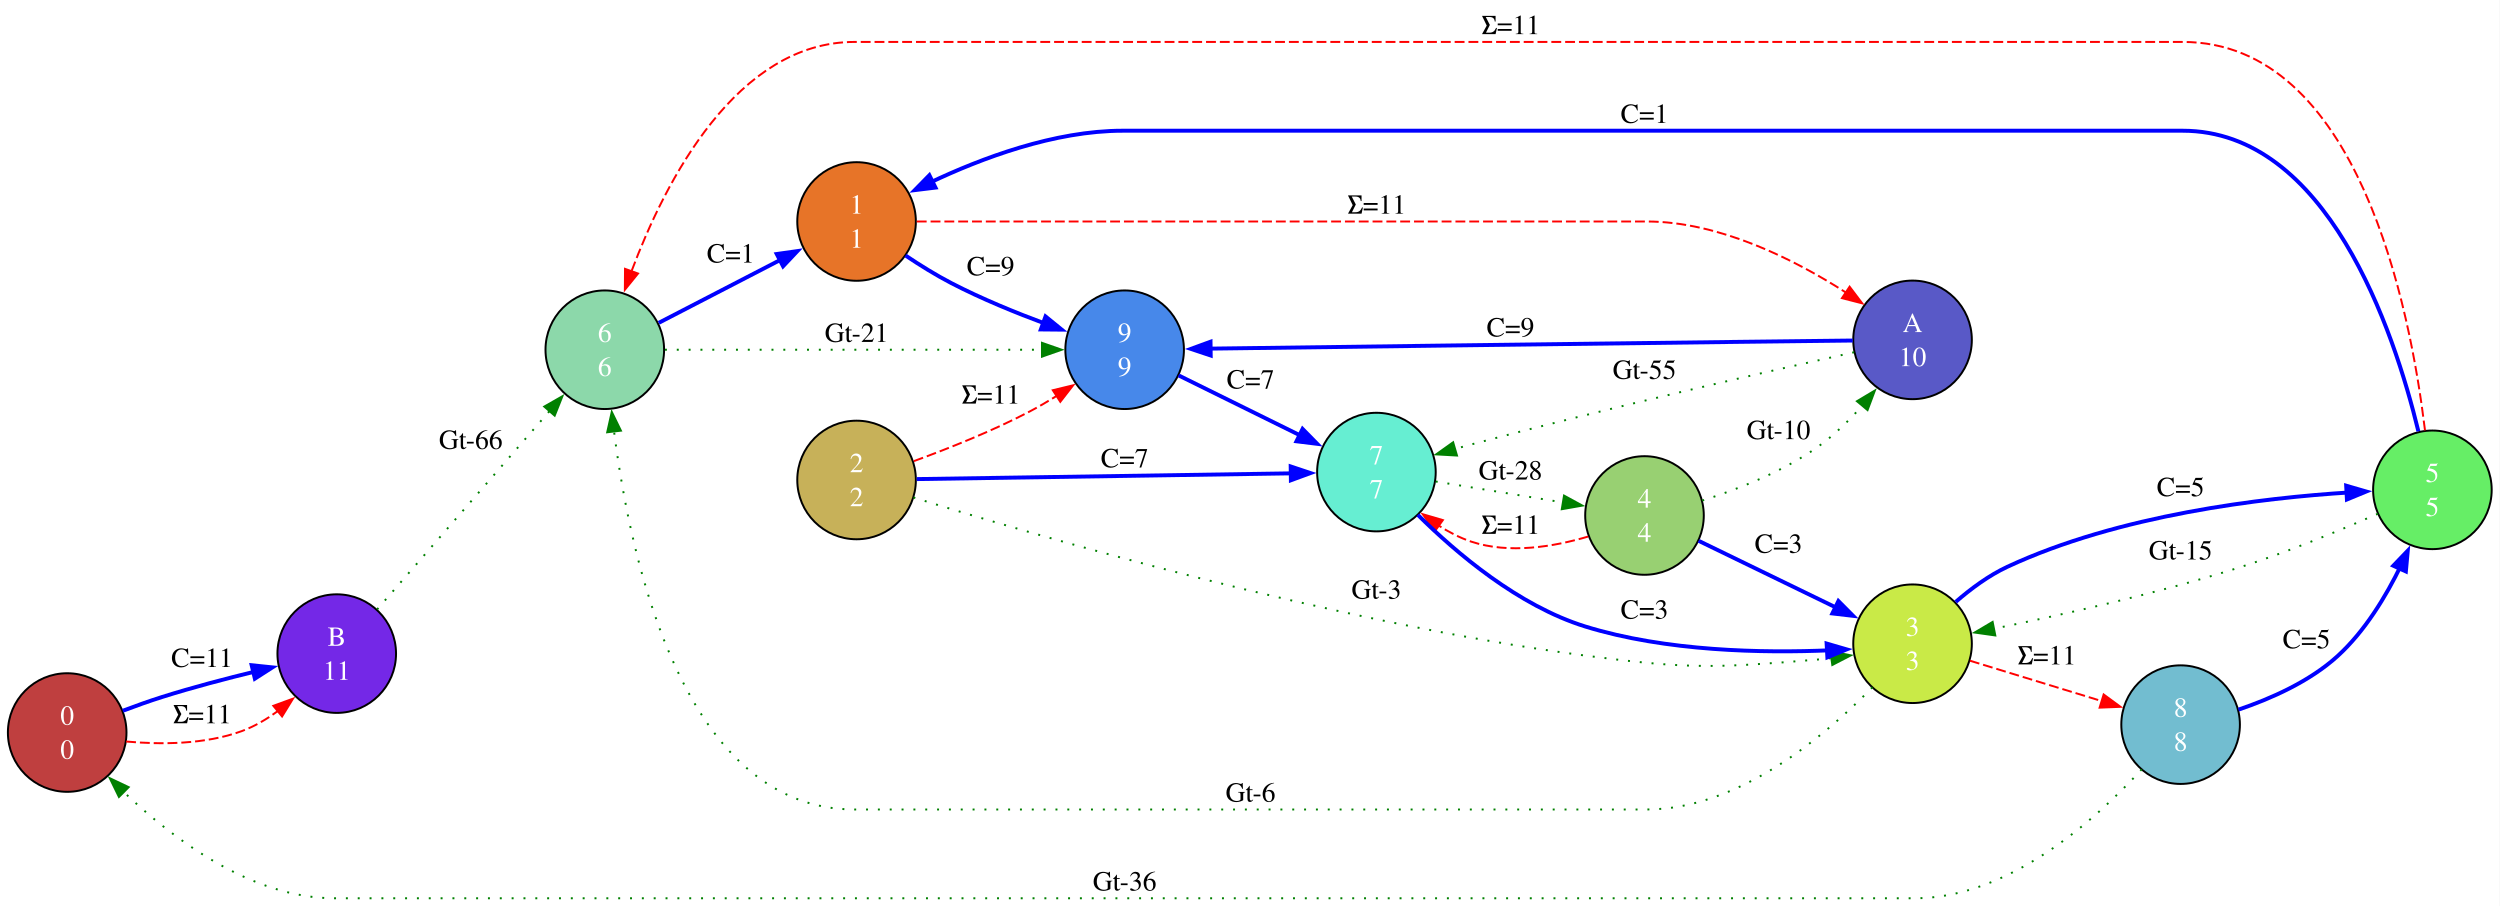
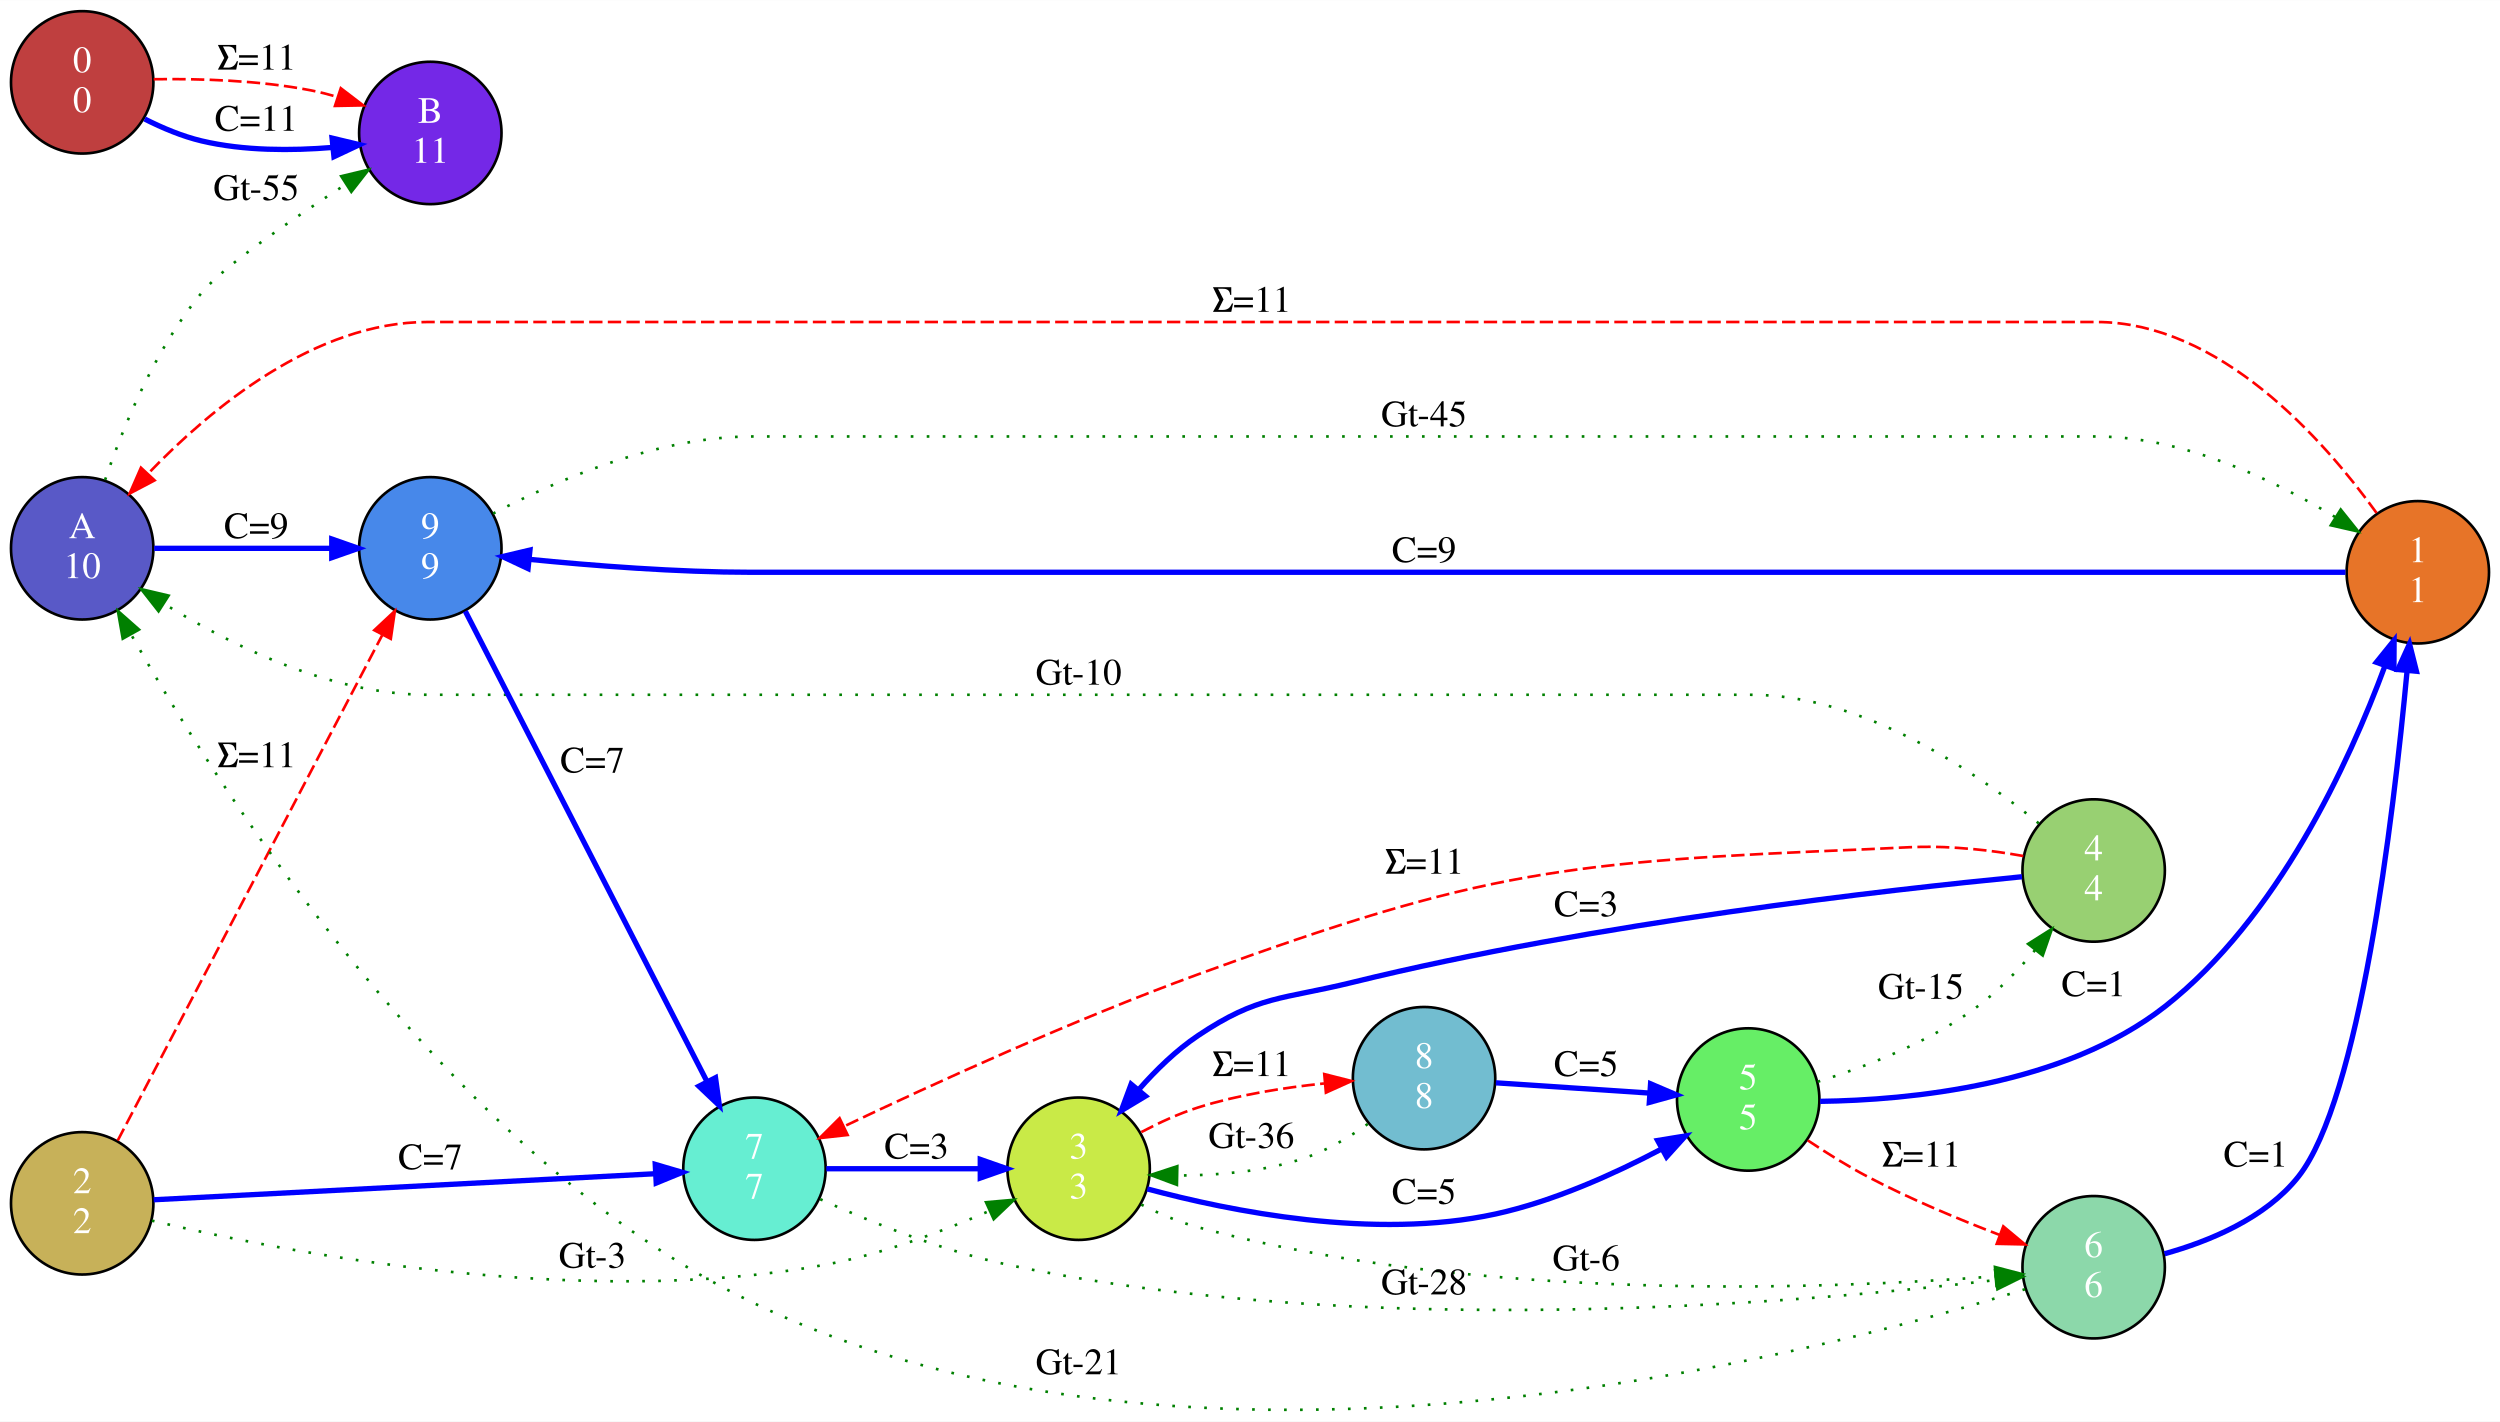
- <svg xmlns="http://www.w3.org/2000/svg" width="1267pt" height="459pt" viewBox="0.00 0.00 1267.00 459.00">
-   <g id="graph0" class="graph" transform="scale(1 1) rotate(0) translate(4 455.25)">
-     <polygon fill="white" stroke="none" points="-4,4 -4,-455.25 1262.79,-455.25 1262.79,4 -4,4" />
+ <svg xmlns="http://www.w3.org/2000/svg" width="939pt" height="534pt" viewBox="0.00 0.00 938.92 533.83">
+   <g id="graph0" class="graph" transform="scale(1 1) rotate(0) translate(4 529.83)">
+     <polygon fill="white" stroke="transparent" points="-4,4 -4,-529.83 934.92,-529.83 934.92,4 -4,4" />
    <g id="node1" class="node">
-       <ellipse fill="#bf3f3f" stroke="black" cx="30.05" cy="-84" rx="30.05" ry="30.05" />
-       <text xml:space="preserve" text-anchor="middle" x="30.05" y="-87.95" font-family="Times,serif" font-size="14.00" fill="white">0</text>
-       <text xml:space="preserve" text-anchor="middle" x="30.05" y="-70.7" font-family="Times,serif" font-size="14.00" fill="white">0</text>
+       <ellipse fill="#bf3f3f" stroke="black" cx="26.87" cy="-498.96" rx="26.74" ry="26.74" />
+       <text text-anchor="middle" x="26.87" y="-502.76" font-family="Times,serif" font-size="14.00" fill="white">0</text>
+       <text text-anchor="middle" x="26.87" y="-487.76" font-family="Times,serif" font-size="14.00" fill="white">0</text>
    </g>
    <g id="node12" class="node">
-       <ellipse fill="#7428e7" stroke="black" cx="166.66" cy="-124" rx="30.05" ry="30.05" />
-       <text xml:space="preserve" text-anchor="middle" x="166.66" y="-127.95" font-family="Times,serif" font-size="14.00" fill="white">B</text>
-       <text xml:space="preserve" text-anchor="middle" x="166.66" y="-110.7" font-family="Times,serif" font-size="14.00" fill="white">11</text>
+       <ellipse fill="#7428e7" stroke="black" cx="157.61" cy="-479.96" rx="26.74" ry="26.74" />
+       <text text-anchor="middle" x="157.61" y="-483.76" font-family="Times,serif" font-size="14.00" fill="white">B</text>
+       <text text-anchor="middle" x="157.61" y="-468.76" font-family="Times,serif" font-size="14.00" fill="white">11</text>
    </g>
    <g id="edge1" class="edge">
-       <path fill="none" stroke="red" stroke-dasharray="5,2" d="M59.92,-79.45C77.42,-77.85 99.91,-77.89 118.6,-84.75 125,-87.1 131.14,-90.73 136.76,-94.85" />
-       <polygon fill="red" stroke="red" points="134.53,-97.55 144.49,-101.17 138.95,-92.13 134.53,-97.55" />
-       <text xml:space="preserve" text-anchor="middle" x="98.35" y="-88.7" font-family="Times,serif" font-size="14.00">Σ=11</text>
+       <path fill="none" stroke="red" stroke-dasharray="5,2" d="M53.73,-500.13C70.67,-500.39 93.2,-499.77 112.74,-495.96 116,-495.32 119.35,-494.48 122.66,-493.51" />
+       <polygon fill="red" stroke="red" points="123.99,-496.76 132.4,-490.32 121.81,-490.11 123.99,-496.76" />
+       <text text-anchor="middle" x="92.24" y="-503.76" font-family="Times,serif" font-size="14.00">Σ=11</text>
    </g>
    <g id="edge7" class="edge">
-       <path fill="none" stroke="blue" stroke-width="2" d="M58.23,-95.03C64.69,-97.47 71.6,-99.95 78.1,-102 93.59,-106.89 110.88,-111.42 125.97,-115.09" />
-       <polygon fill="blue" stroke="blue" stroke-width="2" points="123.54,-118.11 134.08,-117.02 125.16,-111.3 123.54,-118.11" />
-       <text xml:space="preserve" text-anchor="middle" x="98.35" y="-117.22" font-family="Times,serif" font-size="14.00">C=11</text>
+       <path fill="none" stroke="blue" stroke-width="2" d="M50.33,-485.2C56.98,-481.83 64.44,-478.69 71.74,-476.96 87.59,-473.21 105.57,-473.25 120.89,-474.52" />
+       <polygon fill="blue" stroke="blue" stroke-width="2" points="120.71,-478.02 131.01,-475.56 121.42,-471.05 120.71,-478.02" />
+       <text text-anchor="middle" x="92.24" y="-480.76" font-family="Times,serif" font-size="14.00">C=11</text>
    </g>
    <g id="node2" class="node">
-       <ellipse fill="#e77428" stroke="black" cx="430.11" cy="-343" rx="30.05" ry="30.05" />
-       <text xml:space="preserve" text-anchor="middle" x="430.11" y="-346.95" font-family="Times,serif" font-size="14.00" fill="white">1</text>
-       <text xml:space="preserve" text-anchor="middle" x="430.11" y="-329.7" font-family="Times,serif" font-size="14.00" fill="white">1</text>
+       <ellipse fill="#e77428" stroke="black" cx="904.05" cy="-314.96" rx="26.74" ry="26.74" />
+       <text text-anchor="middle" x="904.05" y="-318.76" font-family="Times,serif" font-size="14.00" fill="white">1</text>
+       <text text-anchor="middle" x="904.05" y="-303.76" font-family="Times,serif" font-size="14.00" fill="white">1</text>
    </g>
    <g id="node10" class="node">
-       <ellipse fill="#4788ea" stroke="black" cx="565.97" cy="-278" rx="30.05" ry="30.05" />
-       <text xml:space="preserve" text-anchor="middle" x="565.97" y="-281.95" font-family="Times,serif" font-size="14.00" fill="white">9</text>
-       <text xml:space="preserve" text-anchor="middle" x="565.97" y="-264.7" font-family="Times,serif" font-size="14.00" fill="white">9</text>
+       <ellipse fill="#4788ea" stroke="black" cx="157.61" cy="-323.96" rx="26.74" ry="26.74" />
+       <text text-anchor="middle" x="157.61" y="-327.76" font-family="Times,serif" font-size="14.00" fill="white">9</text>
+       <text text-anchor="middle" x="157.61" y="-312.76" font-family="Times,serif" font-size="14.00" fill="white">9</text>
    </g>
    <g id="edge8" class="edge">
-       <path fill="none" stroke="blue" stroke-width="2" d="M454.93,-325.75C462.19,-320.88 470.33,-315.81 478.17,-311.75 493.41,-303.84 510.95,-296.69 526.25,-291.02" />
-       <polygon fill="blue" stroke="blue" stroke-width="2" points="525.87,-294.88 534.09,-288.19 523.49,-288.29 525.87,-294.88" />
-       <text xml:space="preserve" text-anchor="middle" x="498.04" y="-315.7" font-family="Times,serif" font-size="14.00">C=9</text>
+       <path fill="none" stroke="blue" stroke-width="2" d="M876.89,-314.96C852.63,-314.96 815.53,-314.96 783.31,-314.96 278.35,-314.96 278.35,-314.96 278.35,-314.96 250.2,-314.96 218.44,-317.46 194.7,-319.83" />
+       <polygon fill="blue" stroke="blue" stroke-width="2" points="194.32,-316.35 184.73,-320.86 195.04,-323.31 194.32,-316.35" />
+       <text text-anchor="middle" x="530.83" y="-318.76" font-family="Times,serif" font-size="14.00">C=9</text>
    </g>
    <g id="node11" class="node">
-       <ellipse fill="#5959c7" stroke="black" cx="965.28" cy="-283" rx="30.05" ry="30.05" />
-       <text xml:space="preserve" text-anchor="middle" x="965.28" y="-286.95" font-family="Times,serif" font-size="14.00" fill="white">A</text>
-       <text xml:space="preserve" text-anchor="middle" x="965.28" y="-269.7" font-family="Times,serif" font-size="14.00" fill="white">10</text>
+       <ellipse fill="#5959c7" stroke="black" cx="26.87" cy="-323.96" rx="26.74" ry="26.74" />
+       <text text-anchor="middle" x="26.87" y="-327.76" font-family="Times,serif" font-size="14.00" fill="white">A</text>
+       <text text-anchor="middle" x="26.87" y="-312.76" font-family="Times,serif" font-size="14.00" fill="white">10</text>
    </g>
    <g id="edge2" class="edge">
-       <path fill="none" stroke="red" stroke-dasharray="5,2" d="M460.62,-343C487.74,-343 529.06,-343 564.97,-343 564.97,-343 564.97,-343 830.43,-343 867.46,-343 905.61,-323.64 931.66,-306.91" />
-       <polygon fill="red" stroke="red" points="933.38,-309.97 939.77,-301.52 929.5,-304.15 933.38,-309.97" />
-       <text xml:space="preserve" text-anchor="middle" x="693.57" y="-346.95" font-family="Times,serif" font-size="14.00">Σ=11</text>
+       <path fill="none" stroke="red" stroke-dasharray="5,2" d="M888.56,-337.24C868.53,-365.03 829.56,-408.96 783.31,-408.96 156.61,-408.96 156.61,-408.96 156.61,-408.96 114.38,-408.96 75.33,-376.71 51.56,-351.94" />
+       <polygon fill="red" stroke="red" points="54.06,-349.48 44.69,-344.54 48.93,-354.25 54.06,-349.48" />
+       <text text-anchor="middle" x="465.96" y="-412.76" font-family="Times,serif" font-size="14.00">Σ=11</text>
    </g>
    <g id="node3" class="node">
-       <ellipse fill="#c7b159" stroke="black" cx="430.11" cy="-212" rx="30.05" ry="30.05" />
-       <text xml:space="preserve" text-anchor="middle" x="430.11" y="-215.95" font-family="Times,serif" font-size="14.00" fill="white">2</text>
-       <text xml:space="preserve" text-anchor="middle" x="430.11" y="-198.7" font-family="Times,serif" font-size="14.00" fill="white">2</text>
+       <ellipse fill="#c7b159" stroke="black" cx="26.87" cy="-77.96" rx="26.74" ry="26.74" />
+       <text text-anchor="middle" x="26.87" y="-81.76" font-family="Times,serif" font-size="14.00" fill="white">2</text>
+       <text text-anchor="middle" x="26.87" y="-66.76" font-family="Times,serif" font-size="14.00" fill="white">2</text>
    </g>
    <g id="node4" class="node">
-       <ellipse fill="#c9ea47" stroke="black" cx="965.28" cy="-129" rx="30.05" ry="30.05" />
-       <text xml:space="preserve" text-anchor="middle" x="965.28" y="-132.95" font-family="Times,serif" font-size="14.00" fill="white">3</text>
-       <text xml:space="preserve" text-anchor="middle" x="965.28" y="-115.7" font-family="Times,serif" font-size="14.00" fill="white">3</text>
+       <ellipse fill="#c9ea47" stroke="black" cx="401.09" cy="-90.96" rx="26.74" ry="26.74" />
+       <text text-anchor="middle" x="401.09" y="-94.76" font-family="Times,serif" font-size="14.00" fill="white">3</text>
+       <text text-anchor="middle" x="401.09" y="-79.76" font-family="Times,serif" font-size="14.00" fill="white">3</text>
    </g>
    <g id="edge18" class="edge">
-       <path fill="none" stroke="green" stroke-dasharray="1,5" d="M458.91,-203.14C519.82,-184.19 669.94,-140.1 799.37,-123 851.31,-116.14 865.03,-116.59 917.23,-121 919.55,-121.2 921.93,-121.45 924.33,-121.73" />
-       <polygon fill="green" stroke="green" points="923.62,-125.17 934.02,-123.11 924.61,-118.24 923.62,-125.17" />
-       <text xml:space="preserve" text-anchor="middle" x="693.57" y="-151.83" font-family="Times,serif" font-size="14.00">Gt-3</text>
+       <path fill="none" stroke="green" stroke-dasharray="1,5" d="M53.04,-71.46C102.14,-59.76 213.96,-37.87 306.22,-54.96 327.36,-58.87 349.89,-67.36 367.58,-75.11" />
+       <polygon fill="green" stroke="green" points="366.32,-78.37 376.87,-79.3 369.2,-72 366.32,-78.37" />
+       <text text-anchor="middle" x="218.48" y="-53.76" font-family="Times,serif" font-size="14.00">Gt-3</text>
    </g>
    <g id="node8" class="node">
-       <ellipse fill="#66eed2" stroke="black" cx="693.57" cy="-216" rx="30.05" ry="30.05" />
-       <text xml:space="preserve" text-anchor="middle" x="693.57" y="-219.95" font-family="Times,serif" font-size="14.00" fill="white">7</text>
-       <text xml:space="preserve" text-anchor="middle" x="693.57" y="-202.7" font-family="Times,serif" font-size="14.00" fill="white">7</text>
+       <ellipse fill="#66eed2" stroke="black" cx="279.35" cy="-90.96" rx="26.74" ry="26.74" />
+       <text text-anchor="middle" x="279.35" y="-94.76" font-family="Times,serif" font-size="14.00" fill="white">7</text>
+       <text text-anchor="middle" x="279.35" y="-79.76" font-family="Times,serif" font-size="14.00" fill="white">7</text>
    </g>
    <g id="edge9" class="edge">
-       <path fill="none" stroke="blue" stroke-width="2" d="M460.6,-212.45C507.41,-213.17 598.84,-214.57 651.86,-215.38" />
-       <polygon fill="blue" stroke="blue" stroke-width="2" points="650.12,-218.85 660.17,-215.5 650.22,-211.85 650.12,-218.85" />
-       <text xml:space="preserve" text-anchor="middle" x="565.97" y="-218.41" font-family="Times,serif" font-size="14.00">C=7</text>
+       <path fill="none" stroke="blue" stroke-width="2" d="M53.73,-79.3C98.54,-81.63 190.73,-86.41 241.97,-89.07" />
+       <polygon fill="blue" stroke="blue" stroke-width="2" points="242.09,-92.58 252.25,-89.6 242.45,-85.59 242.09,-92.58" />
+       <text text-anchor="middle" x="157.61" y="-90.76" font-family="Times,serif" font-size="14.00">C=7</text>
    </g>
    <g id="edge3" class="edge">
-       <path fill="none" stroke="red" stroke-dasharray="5,2" d="M459.13,-221.55C476.46,-227.86 498.95,-236.79 517.92,-246.75 522.43,-249.12 527.06,-251.82 531.56,-254.62" />
-       <polygon fill="red" stroke="red" points="529.56,-257.49 539.86,-259.98 533.36,-251.61 529.56,-257.49" />
-       <text xml:space="preserve" text-anchor="middle" x="498.04" y="-250.7" font-family="Times,serif" font-size="14.00">Σ=11</text>
+       <path fill="none" stroke="red" stroke-dasharray="5,2" d="M40.21,-101.55C63.33,-145.72 113.19,-240.99 139.52,-291.3" />
+       <polygon fill="red" stroke="red" points="136.57,-293.21 144.3,-300.44 142.77,-289.96 136.57,-293.21" />
+       <text text-anchor="middle" x="92.24" y="-241.76" font-family="Times,serif" font-size="14.00">Σ=11</text>
    </g>
    <g id="node6" class="node">
-       <ellipse fill="#66ee66" stroke="black" cx="1228.74" cy="-207" rx="30.05" ry="30.05" />
-       <text xml:space="preserve" text-anchor="middle" x="1228.74" y="-210.95" font-family="Times,serif" font-size="14.00" fill="white">5</text>
-       <text xml:space="preserve" text-anchor="middle" x="1228.74" y="-193.7" font-family="Times,serif" font-size="14.00" fill="white">5</text>
+       <ellipse fill="#66ee66" stroke="black" cx="652.57" cy="-116.96" rx="26.74" ry="26.74" />
+       <text text-anchor="middle" x="652.57" y="-120.76" font-family="Times,serif" font-size="14.00" fill="white">5</text>
+       <text text-anchor="middle" x="652.57" y="-105.76" font-family="Times,serif" font-size="14.00" fill="white">5</text>
    </g>
    <g id="edge10" class="edge">
-       <path fill="none" stroke="blue" stroke-width="2" d="M987.16,-150.21C994.8,-156.86 1003.91,-163.61 1013.33,-168 1069.84,-194.33 1142.43,-202.92 1186.99,-205.7" />
-       <polygon fill="blue" stroke="blue" stroke-width="2" points="1185.04,-209.1 1195.21,-206.15 1185.42,-202.11 1185.04,-209.1" />
-       <text xml:space="preserve" text-anchor="middle" x="1101.13" y="-203.8" font-family="Times,serif" font-size="14.00">C=5</text>
+       <path fill="none" stroke="blue" stroke-width="2" d="M426.88,-83.38C457.8,-75.03 512.16,-64.03 557.7,-73.96 579.42,-78.7 602.13,-88.94 619.77,-98.24" />
+       <polygon fill="blue" stroke="blue" stroke-width="2" points="618.55,-101.56 629.01,-103.27 621.9,-95.41 618.55,-101.56" />
+       <text text-anchor="middle" x="530.83" y="-77.76" font-family="Times,serif" font-size="14.00">C=5</text>
    </g>
    <g id="node7" class="node">
-       <ellipse fill="#8cd8aa" stroke="black" cx="302.51" cy="-278" rx="30.05" ry="30.05" />
-       <text xml:space="preserve" text-anchor="middle" x="302.51" y="-281.95" font-family="Times,serif" font-size="14.00" fill="white">6</text>
-       <text xml:space="preserve" text-anchor="middle" x="302.51" y="-264.7" font-family="Times,serif" font-size="14.00" fill="white">6</text>
+       <ellipse fill="#8cd8aa" stroke="black" cx="782.31" cy="-53.96" rx="26.74" ry="26.74" />
+       <text text-anchor="middle" x="782.31" y="-57.76" font-family="Times,serif" font-size="14.00" fill="white">6</text>
+       <text text-anchor="middle" x="782.31" y="-42.76" font-family="Times,serif" font-size="14.00" fill="white">6</text>
    </g>
    <g id="edge19" class="edge">
-       <path fill="none" stroke="green" stroke-dasharray="1,5" d="M944.9,-106.93C920.79,-82.04 877.07,-45 830.43,-45 429.11,-45 429.11,-45 429.11,-45 343.06,-45 315.69,-169.67 307.2,-236.62" />
-       <polygon fill="green" stroke="green" points="303.73,-236.17 306.04,-246.51 310.68,-236.99 303.73,-236.17" />
-       <text xml:space="preserve" text-anchor="middle" x="629.77" y="-48.95" font-family="Times,serif" font-size="14.00">Gt-6</text>
+       <path fill="none" stroke="green" stroke-dasharray="1,5" d="M424.62,-77.49C431.27,-74.12 438.72,-70.91 445.96,-68.96 551.82,-40.44 683.18,-45.73 745.41,-50.55" />
+       <polygon fill="green" stroke="green" points="745.24,-54.05 755.49,-51.37 745.81,-47.07 745.24,-54.05" />
+       <text text-anchor="middle" x="591.7" y="-52.76" font-family="Times,serif" font-size="14.00">Gt-6</text>
    </g>
    <g id="node9" class="node">
-       <ellipse fill="#72bdd0" stroke="black" cx="1101.13" cy="-88" rx="30.05" ry="30.05" />
-       <text xml:space="preserve" text-anchor="middle" x="1101.13" y="-91.95" font-family="Times,serif" font-size="14.00" fill="white">8</text>
-       <text xml:space="preserve" text-anchor="middle" x="1101.13" y="-74.7" font-family="Times,serif" font-size="14.00" fill="white">8</text>
+       <ellipse fill="#72bdd0" stroke="black" cx="530.83" cy="-124.96" rx="26.74" ry="26.74" />
+       <text text-anchor="middle" x="530.83" y="-128.76" font-family="Times,serif" font-size="14.00" fill="white">8</text>
+       <text text-anchor="middle" x="530.83" y="-113.76" font-family="Times,serif" font-size="14.00" fill="white">8</text>
    </g>
    <g id="edge4" class="edge">
-       <path fill="none" stroke="red" stroke-dasharray="5,2" d="M994.34,-120.41C1013.79,-114.45 1039.95,-106.43 1061.39,-99.87" />
-       <polygon fill="red" stroke="red" points="1062.13,-103.3 1070.66,-97.03 1060.08,-96.61 1062.13,-103.3" />
-       <text xml:space="preserve" text-anchor="middle" x="1033.21" y="-118.52" font-family="Times,serif" font-size="14.00">Σ=11</text>
+       <path fill="none" stroke="red" stroke-dasharray="5,2" d="M424.65,-104.72C431.31,-108.24 438.75,-111.67 445.96,-113.96 461.06,-118.74 478.32,-121.44 493.24,-122.97" />
+       <polygon fill="red" stroke="red" points="493.35,-126.5 503.62,-123.89 493.97,-119.53 493.35,-126.5" />
+       <text text-anchor="middle" x="465.96" y="-125.76" font-family="Times,serif" font-size="14.00">Σ=11</text>
    </g>
    <g id="node5" class="node">
-       <ellipse fill="#98d072" stroke="black" cx="829.43" cy="-194" rx="30.05" ry="30.05" />
-       <text xml:space="preserve" text-anchor="middle" x="829.43" y="-197.95" font-family="Times,serif" font-size="14.00" fill="white">4</text>
-       <text xml:space="preserve" text-anchor="middle" x="829.43" y="-180.7" font-family="Times,serif" font-size="14.00" fill="white">4</text>
+       <ellipse fill="#98d072" stroke="black" cx="782.31" cy="-202.96" rx="26.74" ry="26.74" />
+       <text text-anchor="middle" x="782.31" y="-206.76" font-family="Times,serif" font-size="14.00" fill="white">4</text>
+       <text text-anchor="middle" x="782.31" y="-191.76" font-family="Times,serif" font-size="14.00" fill="white">4</text>
    </g>
    <g id="edge11" class="edge">
-       <path fill="none" stroke="blue" stroke-width="2" d="M856.87,-181.16C877.13,-171.32 905.31,-157.63 927.73,-146.75" />
-       <polygon fill="blue" stroke="blue" stroke-width="2" points="927.7,-150.65 935.17,-143.14 924.64,-144.36 927.7,-150.65" />
-       <text xml:space="preserve" text-anchor="middle" x="897.35" y="-175.07" font-family="Times,serif" font-size="14.00">C=3</text>
+       <path fill="none" stroke="blue" stroke-width="2" d="M755.39,-200.62C705.95,-195.82 594.99,-183.35 503.96,-160.96 477.48,-154.45 468.6,-156.16 445.96,-140.96 437.79,-135.48 430.2,-128.1 423.71,-120.71" />
+       <polygon fill="blue" stroke="blue" stroke-width="2" points="426.2,-118.23 417.12,-112.76 420.81,-122.7 426.2,-118.23" />
+       <text text-anchor="middle" x="591.7" y="-185.76" font-family="Times,serif" font-size="14.00">C=3</text>
    </g>
    <g id="edge5" class="edge">
-       <path fill="none" stroke="red" stroke-dasharray="5,2" d="M800.89,-183.33C783.54,-178.17 760.86,-174.34 741.62,-180.75 735.81,-182.69 730.14,-185.65 724.86,-189.05" />
-       <polygon fill="red" stroke="red" points="723.15,-185.97 717.07,-194.65 727.24,-191.66 723.15,-185.97" />
-       <text xml:space="preserve" text-anchor="middle" x="761.5" y="-184.7" font-family="Times,serif" font-size="14.00">Σ=11</text>
+       <path fill="none" stroke="red" stroke-dasharray="5,2" d="M755.9,-208.4C749.88,-209.46 743.45,-210.42 737.44,-210.96 719.74,-212.56 715.2,-211.69 697.44,-210.96 583.83,-206.3 552.77,-202.96 445.96,-163.96 398.82,-146.74 346.03,-122.59 312.99,-106.86" />
+       <polygon fill="red" stroke="red" points="314.34,-103.63 303.81,-102.46 311.32,-109.94 314.34,-103.63" />
+       <text text-anchor="middle" x="530.83" y="-201.76" font-family="Times,serif" font-size="14.00">Σ=11</text>
    </g>
    <g id="edge20" class="edge">
-       <path fill="none" stroke="green" stroke-dasharray="1,5" d="M858.7,-201.56C876.56,-207.21 899.51,-216.14 917.23,-228.75 925.41,-234.57 933.09,-242.09 939.79,-249.67" />
-       <polygon fill="green" stroke="green" points="937.1,-251.91 946.19,-257.34 942.47,-247.42 937.1,-251.91" />
-       <text xml:space="preserve" text-anchor="middle" x="897.35" y="-232.7" font-family="Times,serif" font-size="14.00">Gt-10</text>
+       <path fill="none" stroke="green" stroke-dasharray="1,5" d="M761.7,-220.65C737.91,-240.2 695.76,-268.96 653.57,-268.96 156.61,-268.96 156.61,-268.96 156.61,-268.96 120.46,-268.96 82.86,-287.52 57.7,-303.08" />
+       <polygon fill="green" stroke="green" points="55.55,-300.3 49.01,-308.64 59.32,-306.2 55.55,-300.3" />
+       <text text-anchor="middle" x="401.09" y="-272.76" font-family="Times,serif" font-size="14.00">Gt-10</text>
    </g>
    <g id="edge12" class="edge">
-       <path fill="none" stroke="blue" stroke-width="2" d="M1221.64,-236.65C1209.11,-288.22 1175.27,-389 1102.13,-389 564.97,-389 564.97,-389 564.97,-389 530.41,-389 493.43,-375.12 467.12,-362.61" />
-       <polygon fill="blue" stroke="blue" stroke-width="2" points="470.11,-360.18 459.59,-358.89 467.01,-366.46 470.11,-360.18" />
-       <text xml:space="preserve" text-anchor="middle" x="829.43" y="-392.95" font-family="Times,serif" font-size="14.00">C=1</text>
+       <path fill="none" stroke="blue" stroke-width="2" d="M679.58,-116.26C713.03,-116.71 771.31,-122.17 809.18,-151.96 851.36,-185.13 878.06,-242.88 891.78,-279.98" />
+       <polygon fill="blue" stroke="blue" stroke-width="2" points="888.49,-281.16 895.15,-289.4 895.08,-278.8 888.49,-281.16" />
+       <text text-anchor="middle" x="782.31" y="-155.76" font-family="Times,serif" font-size="14.00">C=1</text>
    </g>
    <g id="edge21" class="edge">
-       <path fill="none" stroke="green" stroke-dasharray="1,5" d="M1201.1,-194.86C1181.94,-186.46 1155.32,-175.44 1131.19,-167.75 1089.33,-154.41 1040.17,-143.45 1006.48,-136.62" />
-       <polygon fill="green" stroke="green" points="1007.22,-133.2 996.73,-134.68 1005.86,-140.07 1007.22,-133.2" />
-       <text xml:space="preserve" text-anchor="middle" x="1101.13" y="-171.7" font-family="Times,serif" font-size="14.00">Gt-15</text>
+       <path fill="none" stroke="green" stroke-dasharray="1,5" d="M678.66,-123.62C696.22,-129.09 719.64,-138.04 737.44,-150.96 745.9,-157.1 753.76,-165.21 760.41,-173.19" />
+       <polygon fill="green" stroke="green" points="757.69,-175.39 766.65,-181.05 763.18,-171.04 757.69,-175.39" />
+       <text text-anchor="middle" x="717.44" y="-154.76" font-family="Times,serif" font-size="14.00">Gt-15</text>
    </g>
    <g id="edge6" class="edge">
-       <path fill="none" stroke="red" stroke-dasharray="5,2" d="M1224.99,-237.14C1217.55,-298.89 1191.09,-434 1102.13,-434 429.11,-434 429.11,-434 429.11,-434 369.4,-434 333.28,-363.8 315.97,-317.58" />
-       <polygon fill="red" stroke="red" points="319.35,-316.63 312.68,-308.4 312.76,-319 319.35,-316.63" />
-       <text xml:space="preserve" text-anchor="middle" x="761.5" y="-437.95" font-family="Times,serif" font-size="14.00">Σ=11</text>
+       <path fill="none" stroke="red" stroke-dasharray="5,2" d="M674.92,-101.62C681.91,-96.93 689.85,-91.96 697.44,-87.96 713.18,-79.67 731.4,-72.07 746.83,-66.16" />
+       <polygon fill="red" stroke="red" points="748.37,-69.32 756.51,-62.53 745.92,-62.76 748.37,-69.32" />
+       <text text-anchor="middle" x="717.44" y="-91.76" font-family="Times,serif" font-size="14.00">Σ=11</text>
    </g>
    <g id="edge13" class="edge">
-       <path fill="none" stroke="blue" stroke-width="2" d="M329.84,-291.63C348.1,-301.07 372.64,-313.78 392.76,-324.19" />
-       <polygon fill="blue" stroke="blue" stroke-width="2" points="389.64,-326.51 400.13,-328 392.86,-320.3 389.64,-326.51" />
-       <text xml:space="preserve" text-anchor="middle" x="366.31" y="-322.18" font-family="Times,serif" font-size="14.00">C=1</text>
+       <path fill="none" stroke="blue" stroke-width="2" d="M808.92,-59.02C825.73,-63.69 846.81,-72.35 859.18,-87.96 882.12,-116.91 894.75,-221.56 900.04,-278.1" />
+       <polygon fill="blue" stroke="blue" stroke-width="2" points="896.55,-278.43 900.94,-288.07 903.53,-277.79 896.55,-278.43" />
+       <text text-anchor="middle" x="843.18" y="-91.76" font-family="Times,serif" font-size="14.00">C=1</text>
    </g>
    <g id="edge22" class="edge">
-       <path fill="none" stroke="green" stroke-dasharray="1,5" d="M332.99,-278C379.8,-278 471.23,-278 524.26,-278" />
-       <polygon fill="green" stroke="green" points="524.08,-281.5 534.08,-278 524.08,-274.5 524.08,-281.5" />
-       <text xml:space="preserve" text-anchor="middle" x="430.11" y="-281.95" font-family="Times,serif" font-size="14.00">Gt-21</text>
+       <path fill="none" stroke="green" stroke-dasharray="1,5" d="M756.55,-45.7C676.5,-20.59 420.13,47.06 252.48,-54.96 153.77,-115.03 77.9,-234.03 45.31,-291.46" />
+       <polygon fill="green" stroke="green" points="42.1,-290.02 40.27,-300.45 48.21,-293.44 42.1,-290.02" />
+       <text text-anchor="middle" x="401.09" y="-13.76" font-family="Times,serif" font-size="14.00">Gt-21</text>
    </g>
    <g id="edge14" class="edge">
-       <path fill="none" stroke="blue" stroke-width="2" d="M714.57,-194.31C734.02,-175 765.54,-148.24 799.37,-137.75 840.28,-125.07 889.6,-124.21 923.59,-125.69" />
-       <polygon fill="blue" stroke="blue" stroke-width="2" points="921.73,-129.1 931.9,-126.14 922.11,-122.11 921.73,-129.1" />
-       <text xml:space="preserve" text-anchor="middle" x="829.43" y="-141.7" font-family="Times,serif" font-size="14.00">C=3</text>
+       <path fill="none" stroke="blue" stroke-width="2" d="M306.33,-90.96C323.2,-90.96 345.42,-90.96 363.99,-90.96" />
+       <polygon fill="blue" stroke="blue" stroke-width="2" points="364.16,-94.46 374.16,-90.96 364.16,-87.46 364.16,-94.46" />
+       <text text-anchor="middle" x="340.22" y="-94.76" font-family="Times,serif" font-size="14.00">C=3</text>
    </g>
    <g id="edge23" class="edge">
-       <path fill="none" stroke="green" stroke-dasharray="1,5" d="M723.62,-211.23C742.56,-208.11 767.54,-204.01 788.36,-200.58" />
-       <polygon fill="green" stroke="green" points="788.65,-204.09 797.95,-199.01 787.51,-197.18 788.65,-204.09" />
-       <text xml:space="preserve" text-anchor="middle" x="761.5" y="-212.21" font-family="Times,serif" font-size="14.00">Gt-28</text>
+       <path fill="none" stroke="green" stroke-dasharray="1,5" d="M304.03,-79.51C322.64,-71.09 349.47,-60.24 374.22,-54.96 508.66,-26.25 673.83,-40.59 745.41,-49.14" />
+       <polygon fill="green" stroke="green" points="745.32,-52.65 755.68,-50.4 746.18,-45.7 745.32,-52.65" />
+       <text text-anchor="middle" x="530.83" y="-43.76" font-family="Times,serif" font-size="14.00">Gt-28</text>
    </g>
    <g id="edge24" class="edge">
-       <path fill="none" stroke="green" stroke-dasharray="1,5" d="M1081.39,-65.34C1057.58,-39.26 1013.84,0 966.28,0 165.66,0 165.66,0 165.66,0 123.58,0 83.8,-29.9 58.55,-54.02" />
-       <polygon fill="green" stroke="green" points="56.28,-51.34 51.64,-60.87 61.21,-56.32 56.28,-51.34" />
-       <text xml:space="preserve" text-anchor="middle" x="565.97" y="-3.95" font-family="Times,serif" font-size="14.00">Gt-36</text>
+       <path fill="none" stroke="green" stroke-dasharray="1,5" d="M509.68,-107.75C502.63,-102.7 494.36,-97.78 485.96,-94.96 470.8,-89.87 453.24,-88.41 438.11,-88.4" />
+       <polygon fill="green" stroke="green" points="438.01,-84.9 428.08,-88.6 438.15,-91.9 438.01,-84.9" />
+       <text text-anchor="middle" x="465.96" y="-98.76" font-family="Times,serif" font-size="14.00">Gt-36</text>
    </g>
    <g id="edge15" class="edge">
-       <path fill="none" stroke="blue" stroke-width="2" d="M1130.45,-95.61C1146.63,-101.07 1166.47,-109.79 1180.69,-122.75 1194.5,-135.34 1205.21,-152.96 1212.9,-168.83" />
-       <polygon fill="blue" stroke="blue" stroke-width="2" points="1208.92,-168.54 1216.26,-176.18 1215.29,-165.63 1208.92,-168.54" />
-       <text xml:space="preserve" text-anchor="middle" x="1164.94" y="-126.7" font-family="Times,serif" font-size="14.00">C=5</text>
+       <path fill="none" stroke="blue" stroke-width="2" d="M557.81,-123.22C574.68,-122.1 596.9,-120.61 615.47,-119.37" />
+       <polygon fill="blue" stroke="blue" stroke-width="2" points="615.9,-122.85 625.64,-118.69 615.43,-115.87 615.9,-122.85" />
+       <text text-anchor="middle" x="591.7" y="-125.76" font-family="Times,serif" font-size="14.00">C=5</text>
+     </g>
+     <g id="edge25" class="edge">
+       <path fill="none" stroke="green" stroke-dasharray="1,5" d="M181.19,-337.02C204.67,-349.35 242.88,-365.96 278.35,-365.96 278.35,-365.96 278.35,-365.96 783.31,-365.96 815.82,-365.96 849.62,-349.85 872.98,-335.73" />
+       <polygon fill="green" stroke="green" points="875.09,-338.54 881.71,-330.26 871.38,-332.61 875.09,-338.54" />
+       <text text-anchor="middle" x="530.83" y="-369.76" font-family="Times,serif" font-size="14.00">Gt-45</text>
    </g>
    <g id="edge16" class="edge">
-       <path fill="none" stroke="blue" stroke-width="2" d="M593.3,-265C611.55,-255.99 636.1,-243.88 656.22,-233.95" />
-       <polygon fill="blue" stroke="blue" stroke-width="2" points="656.14,-237.88 663.56,-230.32 653.05,-231.61 656.14,-237.88" />
-       <text xml:space="preserve" text-anchor="middle" x="629.77" y="-258.33" font-family="Times,serif" font-size="14.00">C=7</text>
-     </g>
-     <g id="edge25" class="edge">
-       <path fill="none" stroke="green" stroke-dasharray="1,5" d="M935.68,-276.73C893.18,-267.28 810.91,-248.54 741.62,-230 738.89,-229.27 736.07,-228.49 733.23,-227.69" />
-       <polygon fill="green" stroke="green" points="734.4,-224.38 723.82,-224.97 732.45,-231.11 734.4,-224.38" />
-       <text xml:space="preserve" text-anchor="middle" x="829.43" y="-263.22" font-family="Times,serif" font-size="14.00">Gt-55</text>
+       <path fill="none" stroke="blue" stroke-width="2" d="M170.75,-300.34C192.27,-258.47 237.12,-171.19 261.57,-123.61" />
+       <polygon fill="blue" stroke="blue" stroke-width="2" points="264.72,-125.14 266.18,-114.65 258.49,-121.94 264.72,-125.14" />
+       <text text-anchor="middle" x="218.48" y="-239.76" font-family="Times,serif" font-size="14.00">C=7</text>
    </g>
    <g id="edge17" class="edge">
-       <path fill="none" stroke="blue" stroke-width="2" d="M934.95,-282.67C918.13,-282.48 896.62,-282.23 877.48,-282 780.9,-280.83 667.42,-279.34 608,-278.55" />
-       <polygon fill="blue" stroke="blue" stroke-width="2" points="609.58,-275.07 599.54,-278.43 609.49,-282.07 609.58,-275.07" />
-       <text xml:space="preserve" text-anchor="middle" x="761.5" y="-284.72" font-family="Times,serif" font-size="14.00">C=9</text>
+       <path fill="none" stroke="blue" stroke-width="2" d="M53.92,-323.96C73.03,-323.96 99.22,-323.96 120.37,-323.96" />
+       <polygon fill="blue" stroke="blue" stroke-width="2" points="120.6,-327.46 130.6,-323.96 120.6,-320.46 120.6,-327.46" />
+       <text text-anchor="middle" x="92.24" y="-327.76" font-family="Times,serif" font-size="14.00">C=9</text>
    </g>
    <g id="edge26" class="edge">
-       <path fill="none" stroke="green" stroke-dasharray="1,5" d="M187.12,-146.39C210.22,-172.97 248.85,-217.42 274.75,-247.22" />
-       <polygon fill="green" stroke="green" points="271.83,-249.19 281.03,-254.44 277.11,-244.59 271.83,-249.19" />
-       <text xml:space="preserve" text-anchor="middle" x="234.58" y="-227.74" font-family="Times,serif" font-size="14.00">Gt-66</text>
+       <path fill="none" stroke="green" stroke-dasharray="1,5" d="M35.47,-349.65C42.48,-370.25 54.43,-399.08 71.74,-419.96 79.9,-429.81 105.05,-447.14 125.86,-460.66" />
+       <polygon fill="green" stroke="green" points="124.15,-463.72 134.46,-466.18 127.94,-457.83 124.15,-463.72" />
+       <text text-anchor="middle" x="92.24" y="-454.76" font-family="Times,serif" font-size="14.00">Gt-55</text>
    </g>
  </g>
</svg>
